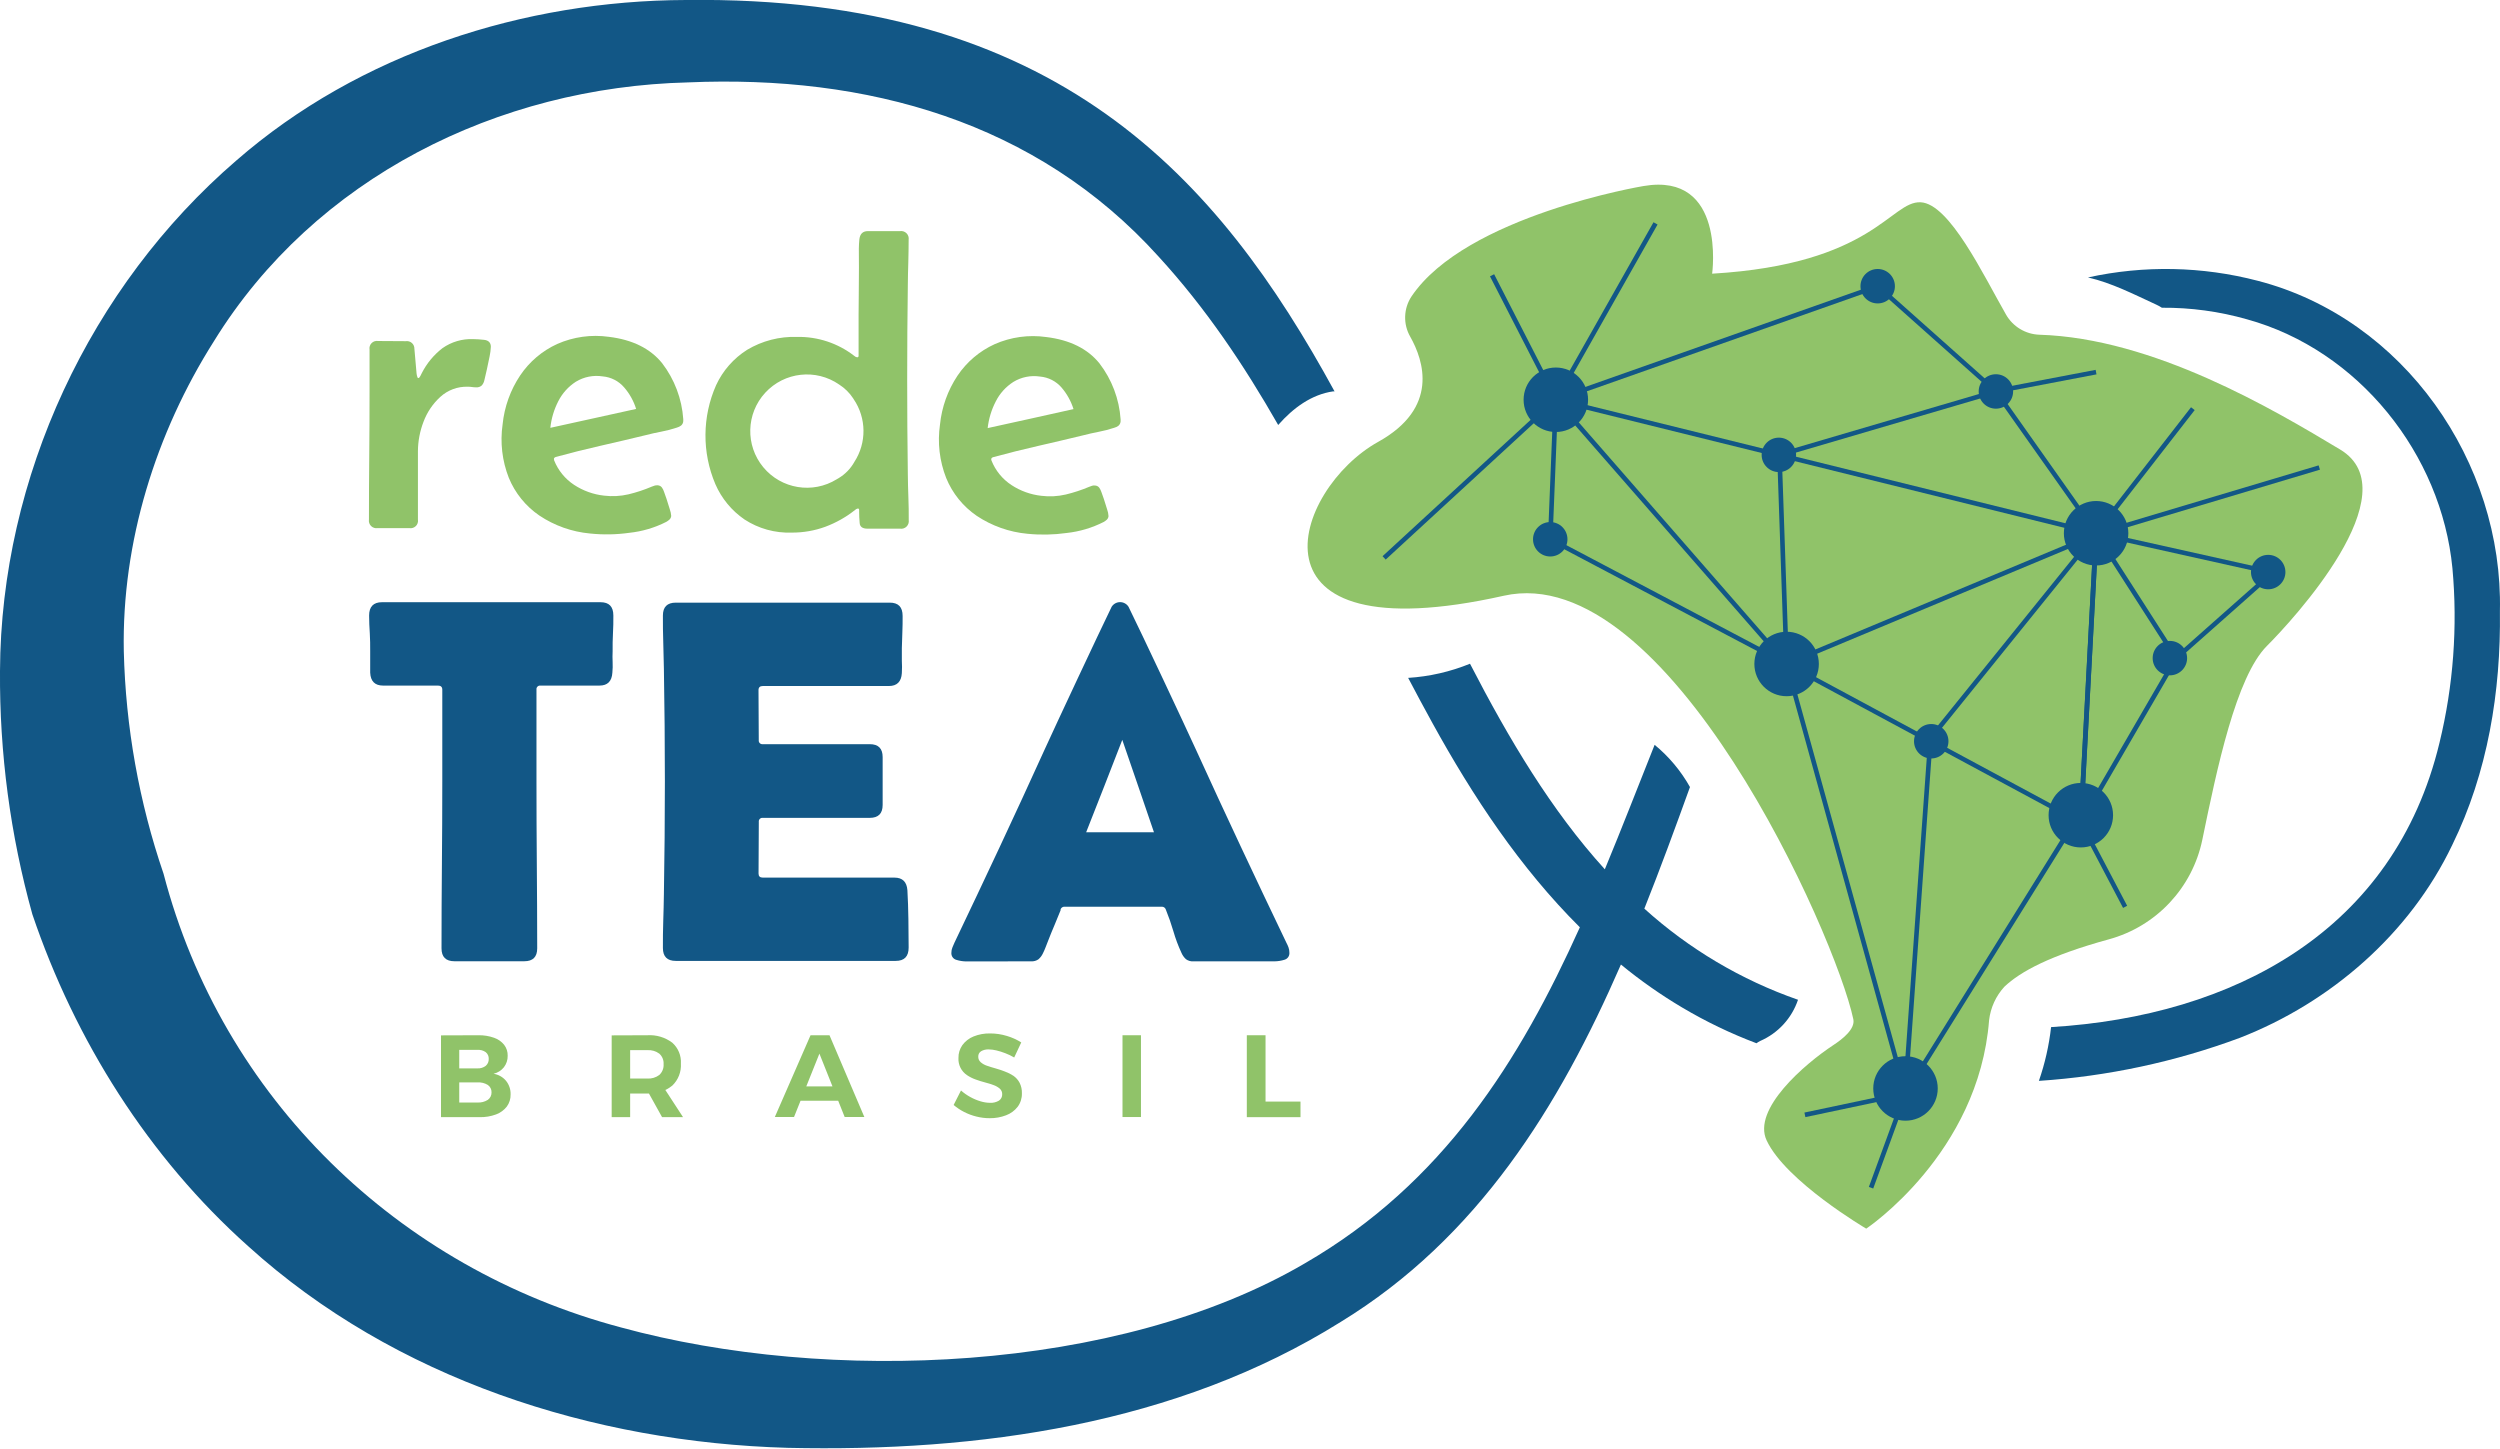
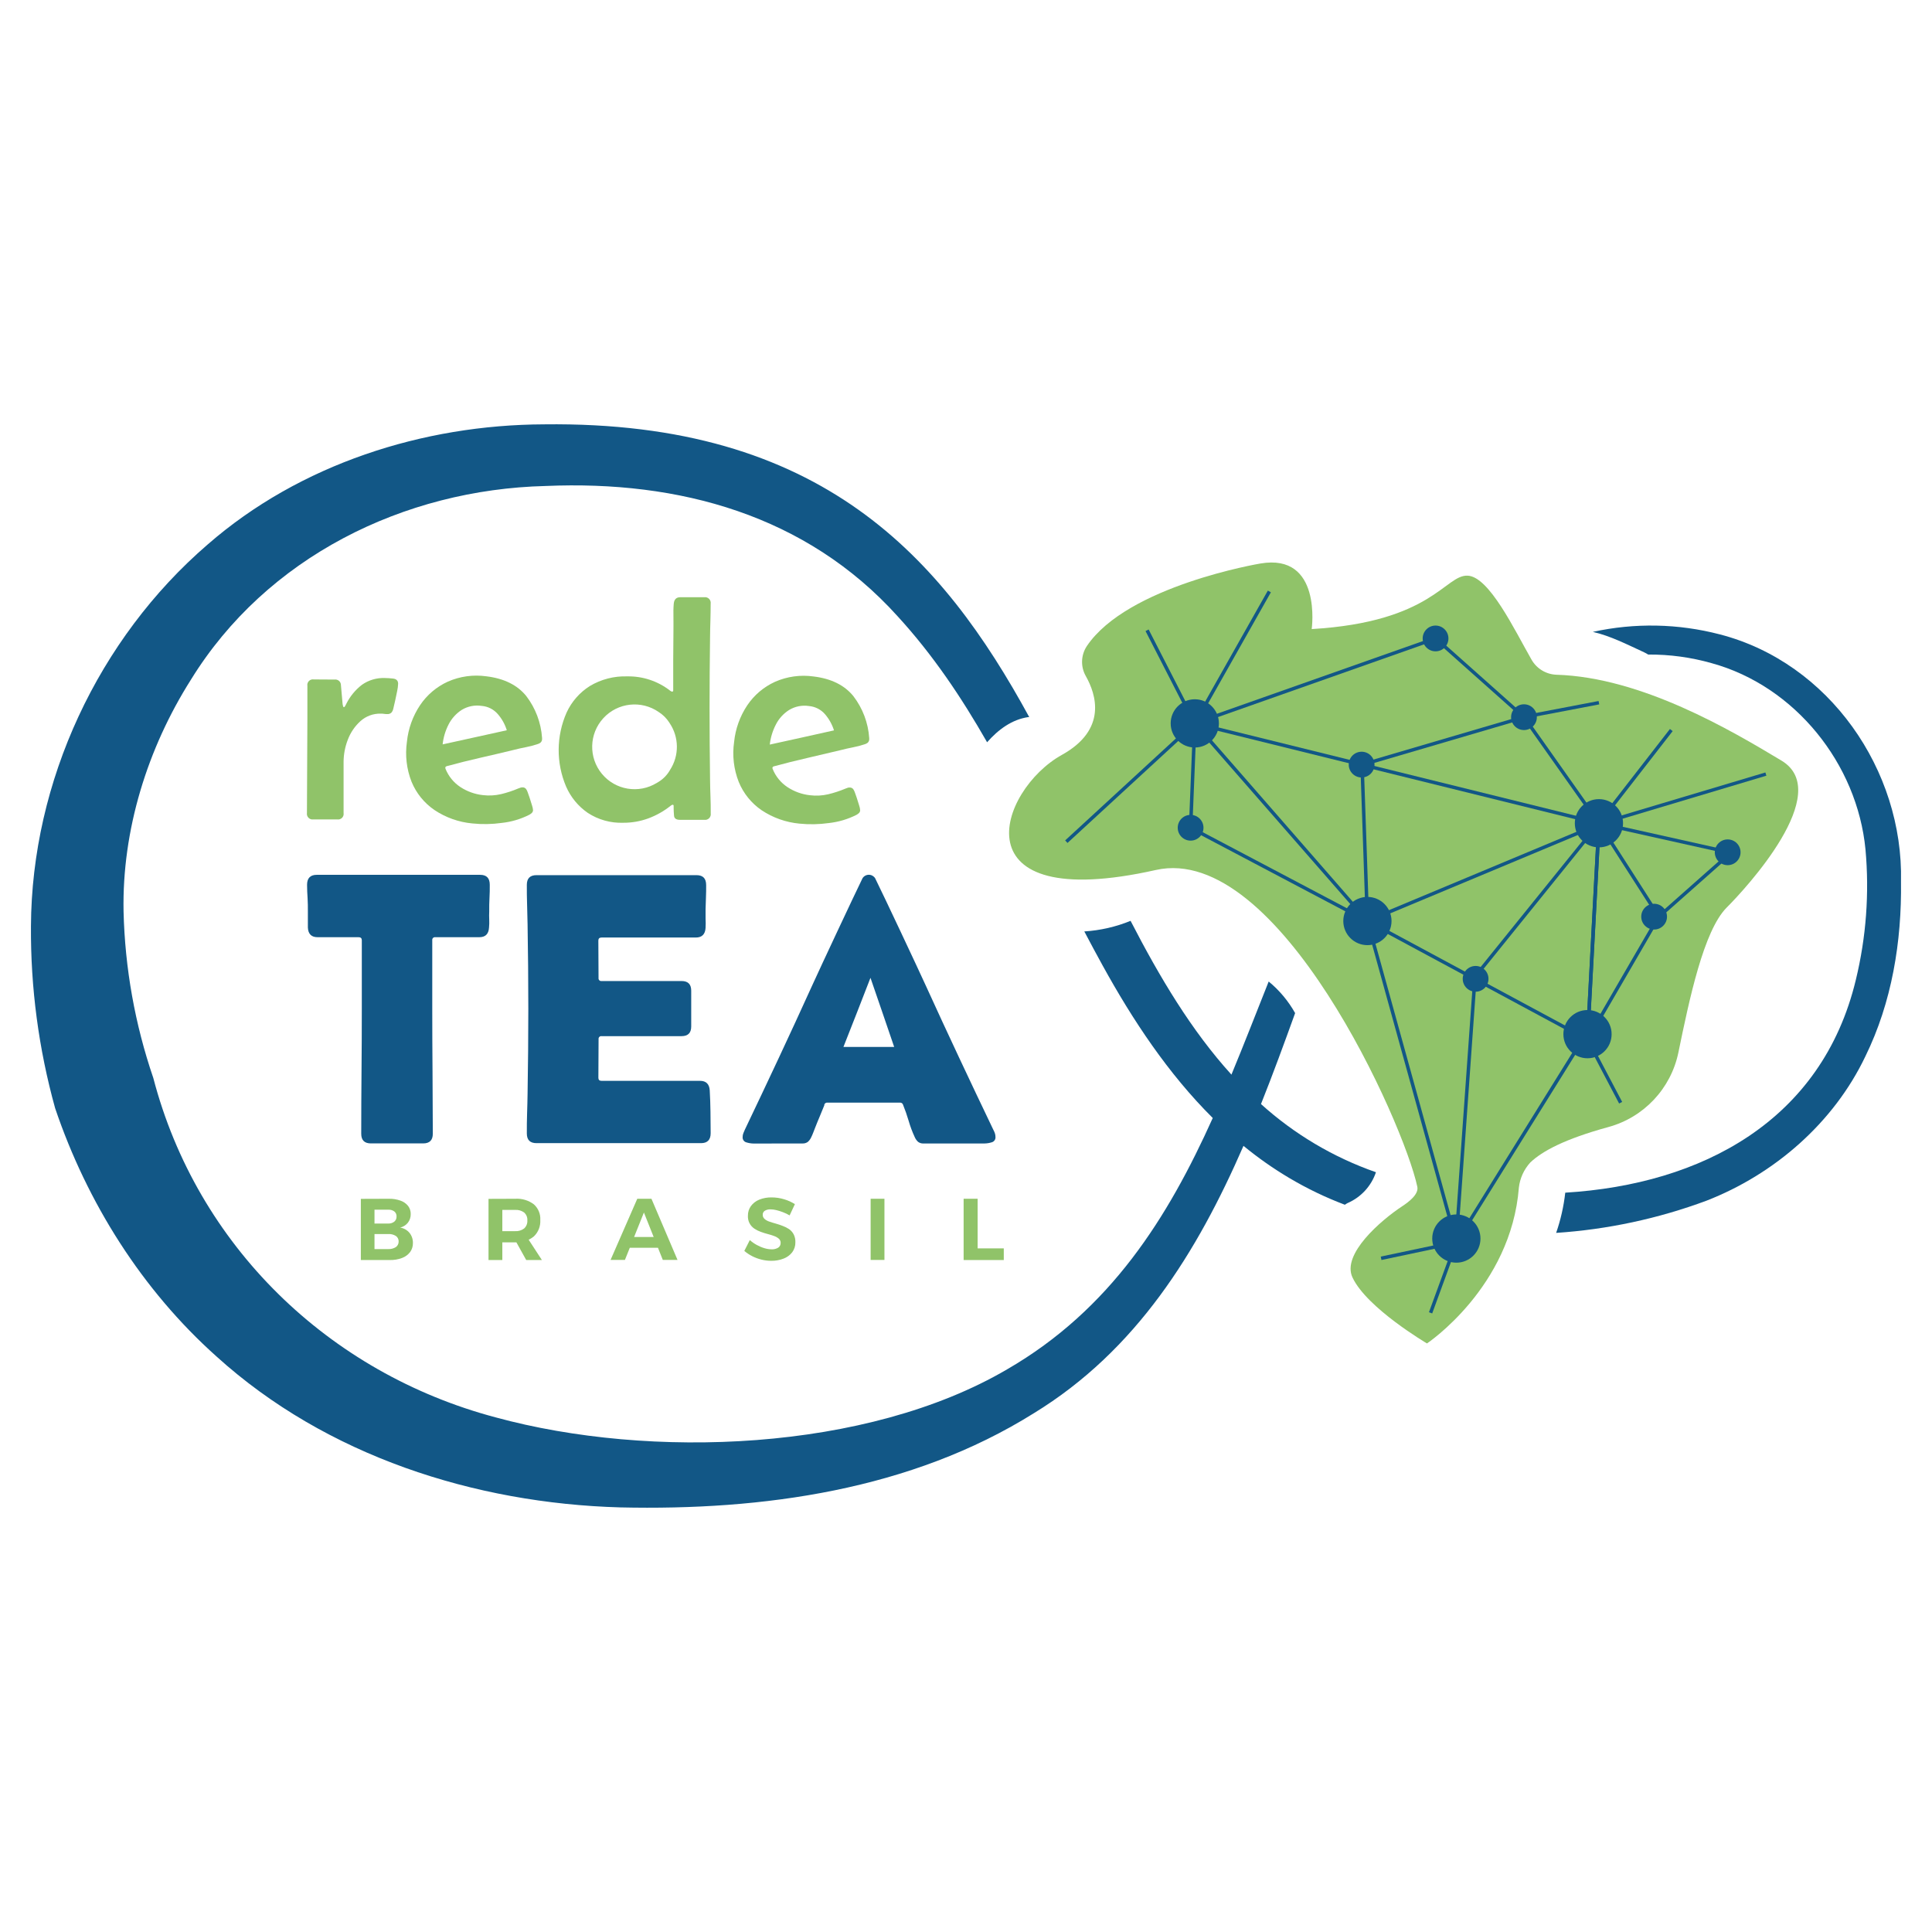
- <svg xmlns="http://www.w3.org/2000/svg" viewBox="0 0 580.78 336.45">
-   <defs>
-     <style>.cls-1{fill:#125786;}.cls-2{fill:#90c369;}</style>
+ <svg xmlns="http://www.w3.org/2000/svg" viewBox="0 0 600 600" version="1.1" id="svg30" width="600" height="600">
+   <defs id="defs1">
+     <style id="style1">.cls-1{fill:#125786;}.cls-2{fill:#90c369;}</style>
  </defs>
-   <g id="Camada_2" data-name="Camada 2">
+   <g id="Camada_2" data-name="Camada 2" transform="translate(9.612762,131.7856)">
    <g id="Camada_1-2" data-name="Camada 1">
-       <path class="cls-1" d="M224.41,223.35a8,8,0,0,1-2.19-.35,1.58,1.58,0,0,1-1.2-1.7,3,3,0,0,1,.24-1.2l.46-1.08q5.33-11.16,10.56-22.33T242.6,174.3c2.8-6.16,12.69-27.26,15.65-33.34a2.32,2.32,0,0,1,3.92,0c3,6.08,12.93,27.2,15.74,33.36q5.14,11.28,10.37,22.42T298.84,219a8,8,0,0,1,.49,1.08,3.4,3.4,0,0,1,.21,1.2,1.58,1.58,0,0,1-1.2,1.7,8,8,0,0,1-2.19.35H277.26a2.59,2.59,0,0,1-1.75-.5,4.25,4.25,0,0,1-1.05-1.49,34.74,34.74,0,0,1-1.87-5c-.51-1.73-1.1-3.42-1.76-5.05a.94.94,0,0,0-.87-.65H247.27a.93.93,0,0,0-.82.47.2.2,0,0,0-.06.15.58.58,0,0,1,0,.2q-.71,1.76-1.44,3.51c-.48,1.17-1,2.34-1.43,3.51-.19.47-.39,1-.58,1.49a15.56,15.56,0,0,1-.65,1.49,4.1,4.1,0,0,1-1.05,1.4,2.66,2.66,0,0,1-1.69.47Zm27.91-30h15.76q-1.81-5.38-3.68-10.77t-3.68-10.7l-4.16,10.7Q254.46,188,252.32,193.36Z" />
-       <path class="cls-1" d="M85.75,143c0-2.06,1-3.1,3-3.1h50.74c2,0,3,1,3,3.1,0,1.37,0,2.74-.09,4.12s-.08,2.78-.08,4.18q-.06,1.23,0,2.49a17.05,17.05,0,0,1-.06,2.48q-.18,3-3,3H125.56a.83.83,0,0,0-.93.94c0,3.55,0,7.09,0,10.64s0,7.09,0,10.64q0,9.7.08,19.41t.09,19.41q0,3-3,3H105.57q-3,0-3-3,0-9.7.09-19.41t.09-19.41c0-3.55,0-7.09,0-10.64s0-7.09,0-10.64c0-.62-.33-.94-1-.94H89q-2.86,0-3-3c0-.82,0-1.64,0-2.48s0-1.67,0-2.49c0-1.4,0-2.79-.09-4.18S85.75,144.39,85.75,143Z" />
-       <path class="cls-1" d="M154,143c0-2,1-3,3-3h49.69c2,0,3,1,3,3.1,0,1.25,0,2.5-.06,3.74l-.12,3.74c0,1,0,1.95,0,2.9a25.42,25.42,0,0,1,0,2.89c-.12,2-1.14,3-3,3H177.21c-.66,0-1,.32-1,.94l.06,11.63a.83.83,0,0,0,.93.94h24.85q3,0,3,3V187q0,3-3,3H177.21a.83.83,0,0,0-.93.94l-.06,12c0,.63.33.94,1,.94h30.58c1.87,0,2.86,1,3,2.92q.18,3.17.23,6.67t.06,6.66q0,3.1-3,3.1H157q-3,0-3-3c0-2.06,0-4.14.08-6.23s.11-4.16.15-6.22q.12-6.62.17-13.16t.06-13.09q0-6.56-.06-13.1t-.17-13.1q-.06-3.09-.15-6.22C154,147.1,154,145,154,143Z" />
-       <path class="cls-2" d="M94.27,79.26a1.74,1.74,0,0,1,2,1.77l.48,5.46s0,.26.09.69.18.65.34.65.33-.18.5-.53l.31-.62a17.06,17.06,0,0,1,4.79-5.79,11.56,11.56,0,0,1,7.13-2.11,25.45,25.45,0,0,1,2.56.17c1,.11,1.56.65,1.56,1.6a13.9,13.9,0,0,1-.29,2.25c-.19,1-.41,2-.65,3.09s-.42,1.83-.55,2.37a2.74,2.74,0,0,1-.6,1.27,1.75,1.75,0,0,1-1.36.45,5.65,5.65,0,0,1-.93-.07,6.11,6.11,0,0,0-1-.07,9.06,9.06,0,0,0-6.37,2.37A14.87,14.87,0,0,0,98.38,98a19.34,19.34,0,0,0-1.29,6.8v15.89a1.73,1.73,0,0,1-2,2H87.71a1.75,1.75,0,0,1-2-2q0-7.41.07-14.81t.07-14.77V81.22a1.73,1.73,0,0,1,2-2Z" />
-       <path class="cls-2" d="M137.07,123.94a25.34,25.34,0,0,1-11.78-4.18A19.66,19.66,0,0,1,118.2,111a24.47,24.47,0,0,1-1.44-12.41,25,25,0,0,1,4.08-11.37,20.74,20.74,0,0,1,8.61-7.31,22.05,22.05,0,0,1,12-1.66q8.22,1,12.37,6.12a24.09,24.09,0,0,1,4.91,13,2,2,0,0,1,0,.48,1.46,1.46,0,0,1-.49,1,2.87,2.87,0,0,1-1,.49,28,28,0,0,1-3.58.93c-1.25.24-2.47.51-3.66.82q-5.22,1.27-10.46,2.46t-10.43,2.61c-.26.1-.41.24-.43.43a1,1,0,0,0,.05.35,12.23,12.23,0,0,0,4.64,5.7,15.86,15.86,0,0,0,6.94,2.5,16.29,16.29,0,0,0,5.69-.3,34,34,0,0,0,5.39-1.78,7.4,7.4,0,0,1,.7-.25,1.85,1.85,0,0,1,.69-.07,1.28,1.28,0,0,1,1,.53,3.66,3.66,0,0,1,.49,1c.1.24.29.77.56,1.59s.53,1.63.77,2.45a5.83,5.83,0,0,1,.33,1.55,1.33,1.33,0,0,1-.39.83,4.14,4.14,0,0,1-.74.54,24.72,24.72,0,0,1-8.61,2.55A37.45,37.45,0,0,1,137.07,123.94Zm-9.22-24.55,10-2.2L147.78,95A13.91,13.91,0,0,0,145,90a7.39,7.39,0,0,0-5-2.56,9.22,9.22,0,0,0-6.22,1.24,11.68,11.68,0,0,0-4.1,4.56A17.61,17.61,0,0,0,127.85,99.39Z" />
-       <path class="cls-2" d="M238.67,124a25.45,25.45,0,0,1-11.77-4.17,19.65,19.65,0,0,1-7.09-8.78,24.37,24.37,0,0,1-1.44-12.41,25.06,25.06,0,0,1,4.08-11.38,20.72,20.72,0,0,1,8.61-7.3,22,22,0,0,1,12-1.66q8.22,1,12.36,6.12a24,24,0,0,1,4.91,13,1.86,1.86,0,0,1,0,.48,1.48,1.48,0,0,1-.49,1,2.77,2.77,0,0,1-1,.48,28,28,0,0,1-3.58.93c-1.25.24-2.47.52-3.67.83q-5.2,1.26-10.45,2.46t-10.43,2.61c-.27.09-.41.24-.43.43a.74.74,0,0,0,.05.34,12.17,12.17,0,0,0,4.64,5.7,15.82,15.82,0,0,0,6.93,2.5,16.1,16.1,0,0,0,5.7-.3,35,35,0,0,0,5.39-1.77,6.61,6.61,0,0,1,.7-.26,1.64,1.64,0,0,1,.69-.06,1.29,1.29,0,0,1,1,.52,4,4,0,0,1,.49,1c.1.23.28.76.56,1.58s.53,1.64.77,2.45a5.37,5.37,0,0,1,.32,1.56,1.29,1.29,0,0,1-.38.82,4.14,4.14,0,0,1-.74.54,24.94,24.94,0,0,1-8.61,2.56A38,38,0,0,1,238.67,124Zm-9.22-24.55,10-2.2q5-1.09,9.94-2.21a14.25,14.25,0,0,0-2.77-5,7.45,7.45,0,0,0-5-2.56,9.21,9.21,0,0,0-6.21,1.25,11.54,11.54,0,0,0-4.1,4.56A17.72,17.72,0,0,0,229.45,99.44Z" />
-       <path class="cls-2" d="M210.9,110.18q-.15-11-.15-22t.15-22c0-1.76.07-3.51.11-5.24s.08-3.49.08-5.25a1.76,1.76,0,0,0-2-2h-7.46c-1.21,0-1.87.66-2,2s-.13,2.78-.1,4.23,0,2.88,0,4.28c0,3-.06,6-.07,9s0,6,0,9a4,4,0,0,1,0,.48c0,.22-.15.33-.34.33a1.25,1.25,0,0,1-.67-.34,21,21,0,0,0-13.26-4.4,21.25,21.25,0,0,0-11.63,3,19.27,19.27,0,0,0-7.2,8.21,28.9,28.9,0,0,0-.17,23,19.25,19.25,0,0,0,6.75,8.19,18.89,18.89,0,0,0,11,3.06,22.3,22.3,0,0,0,7.8-1.36,25.19,25.19,0,0,0,6.9-3.9,1.19,1.19,0,0,1,.67-.34c.15,0,.25.11.28.31a3.85,3.85,0,0,1,0,.46q0,1.25.12,2.58c.05.9.66,1.34,1.84,1.34h7.56a1.76,1.76,0,0,0,2-2c0-1.75,0-3.5-.08-5.24S210.93,111.94,210.9,110.18Zm-12.44-2.83a10.24,10.24,0,0,1-3.65,3.74l-.43.25a13.16,13.16,0,1,1,.58-22,10.84,10.84,0,0,1,3.25,3.22l.09.15a13.17,13.17,0,0,1,.16,14.63Z" />
-       <path class="cls-2" d="M111.15,240.5a10.23,10.23,0,0,1,3.61.58,5.17,5.17,0,0,1,2.36,1.64,4,4,0,0,1,.82,2.54,4.21,4.21,0,0,1-.88,2.68,4.32,4.32,0,0,1-2.4,1.51,4.72,4.72,0,0,1,2.9,1.64,4.82,4.82,0,0,1,1.06,3.17,4.57,4.57,0,0,1-.88,2.81,5.62,5.62,0,0,1-2.49,1.82,10.31,10.31,0,0,1-3.8.64h-9v-19Zm-.22,7.7a2.93,2.93,0,0,0,1.91-.59,2,2,0,0,0,.7-1.61,1.89,1.89,0,0,0-.7-1.57,2.91,2.91,0,0,0-1.91-.53h-4.24v4.3Zm0,7.93a4.1,4.1,0,0,0,2.4-.62,2.08,2.08,0,0,0,.86-1.77,2,2,0,0,0-.86-1.69,4,4,0,0,0-2.4-.59h-4.24v4.67Z" />
-       <path class="cls-2" d="M150.39,240.5a8.72,8.72,0,0,1,5.79,1.73,6,6,0,0,1,2,4.85,6.53,6.53,0,0,1-2,5.12,8.33,8.33,0,0,1-5.79,1.84h-4v5.49h-4.29v-19Zm0,10.06a4.16,4.16,0,0,0,2.77-.83,3.11,3.11,0,0,0,1-2.51,3,3,0,0,0-1-2.45,4.22,4.22,0,0,0-2.77-.81h-4v6.6Zm-.52,1.88h4.19l4.62,7.09h-4.87Z" />
-       <path class="cls-2" d="M188.3,240.5h4.4l8.1,19h-4.57l-5.87-14.73-5.9,14.73H180Zm-3.67,11.88h11.22v3.34H184.63Z" />
-       <path class="cls-2" d="M235.61,245.67a12.68,12.68,0,0,0-2.08-1,16.26,16.26,0,0,0-2.07-.65,8.12,8.12,0,0,0-1.78-.23,3.24,3.24,0,0,0-1.75.42,1.4,1.4,0,0,0-.67,1.26,1.65,1.65,0,0,0,.56,1.29,4.2,4.2,0,0,0,1.45.82c.6.21,1.26.42,2,.62s1.44.45,2.16.72a9.59,9.59,0,0,1,2,1,4.61,4.61,0,0,1,1.44,1.63,5.09,5.09,0,0,1,.53,2.46,5,5,0,0,1-1,3.13,6.12,6.12,0,0,1-2.67,1.95,10.19,10.19,0,0,1-3.79.68,12.42,12.42,0,0,1-3.1-.38,13.15,13.15,0,0,1-2.87-1.07,12.54,12.54,0,0,1-2.43-1.62l1.71-3.37a11.48,11.48,0,0,0,2.16,1.52,11.88,11.88,0,0,0,2.38,1,8,8,0,0,0,2.2.35,3.66,3.66,0,0,0,2.08-.51,1.69,1.69,0,0,0,.75-1.47,1.66,1.66,0,0,0-.55-1.31,4.67,4.67,0,0,0-1.44-.83c-.59-.22-1.26-.43-2-.62s-1.45-.42-2.17-.68a9,9,0,0,1-2-1,4.51,4.51,0,0,1-2-4,5,5,0,0,1,.92-3,6,6,0,0,1,2.59-2,9.76,9.76,0,0,1,3.85-.7,13.25,13.25,0,0,1,3.92.59,13.12,13.12,0,0,1,3.31,1.5Z" />
-       <path class="cls-2" d="M260.77,240.5h4.29v19h-4.29Z" />
-       <path class="cls-2" d="M289.65,240.5H294v15.41h8.12v3.62H289.65Z" />
-       <path class="cls-2" d="M433.55,285.43S459.68,268,462.09,237a13.9,13.9,0,0,1,3.55-7.77c3.72-3.53,10.64-7.27,24.23-11a30.36,30.36,0,0,0,21.76-23.17c3.39-16.46,7.83-37.81,15-45,5.89-5.88,33.54-35.74,17-45.64-15.51-9.31-43.33-25.85-69.86-26.66a9.3,9.3,0,0,1-7.76-4.7c-5.24-9.14-13.12-25.78-19.84-26.07-7-.3-11,14.39-48.42,16.59,0,0,3.31-23.66-15.95-20.36,0,0-41.28,6.88-53.9,25.66a8.91,8.91,0,0,0-.29,9.33c3.17,5.61,6.73,16.56-7.43,24.43-19.81,11-32.86,49.66,29.16,35.76,38.2-8.56,77.1,78.93,81.21,98.38.49,2.32-2.65,4.7-4.63,6-6.69,4.4-18.91,14.92-15.51,22.15C414.84,274.43,433.55,285.43,433.55,285.43Z" />
-       <circle class="cls-1" cx="361.44" cy="92.87" r="7.49" />
-       <circle class="cls-1" cx="415.05" cy="154.25" r="7.49" />
-       <circle class="cls-1" cx="486.95" cy="123.88" r="7.49" />
-       <circle class="cls-1" cx="483.4" cy="189.38" r="7.49" />
-       <circle class="cls-1" cx="442.67" cy="252.86" r="7.49" />
-       <path class="cls-1" d="M442.47,255.38,414.56,154.51,359.92,91.94l127.59,31.52,0,.45-3.41,64.63-.07.11ZM363,93.8,415.53,154l27.33,98.74L483,188.2l3.38-63.9Z" />
-       <polygon class="cls-1" points="435.17 276.11 434.16 275.74 441.83 254.78 419.41 259.52 419.19 258.46 443.5 253.32 435.17 276.11" />
-       <rect class="cls-1" x="488.01" y="189.78" width="1.07" height="22.14" transform="translate(-37.36 250.32) rotate(-27.72)" />
-       <polygon class="cls-1" points="360.27 93.86 384.13 51.63 385.07 52.16 362.62 91.89 436.04 65.98 436.39 67 360.27 93.86" />
-       <polygon class="cls-1" points="443.2 252.9 442.13 252.82 447.95 171.33 487 122.96 506.01 152.6 505.1 153.18 486.89 124.8 449 171.74 443.2 252.9" />
-       <polygon class="cls-1" points="415.62 155.16 359.59 125.59 360.85 94.15 321.91 130 321.18 129.21 362.03 91.6 360.69 124.96 414.48 153.34 412.84 105.31 463.89 90.31 487.38 123.57 486.51 124.19 463.46 91.56 413.94 106.1 415.62 155.16" />
-       <path class="cls-1" d="M483.89,191.93,413.8,154.19l72.61-30.34v-.17l.1-.13L509,94.61l.85.66L488.15,123.2l50.49-15.09.31,1-51,15.26-.46.19Zm-67.6-37.62,66.62,35.87,3.44-65.13Z" />
-       <rect class="cls-1" x="463.46" y="88.17" width="23.69" height="1.07" transform="translate(-8.2 90.68) rotate(-10.81)" />
-       <rect class="cls-1" x="353.49" y="62.14" width="1.08" height="32.52" transform="translate(3.21 170.09) rotate(-27.13)" />
-       <polygon class="cls-1" points="483.87 191.32 482.94 190.78 505.13 152.54 505.2 152.48 526.83 133.32 486.83 124.41 487.06 123.36 529.11 132.74 505.98 153.23 483.87 191.32" />
-       <rect class="cls-1" x="449.41" y="60.33" width="1.07" height="36.77" transform="translate(91.98 362.44) rotate(-48.32)" />
-       <circle class="cls-1" cx="413.25" cy="105.67" r="4" />
-       <circle class="cls-1" cx="448.65" cy="172.2" r="4" />
-       <circle class="cls-1" cx="463.67" cy="90.94" r="4" />
-       <circle class="cls-1" cx="360.14" cy="125.28" r="4" />
-       <circle class="cls-1" cx="526.93" cy="132.9" r="4" />
-       <circle class="cls-1" cx="504.09" cy="152.89" r="4" />
-       <circle class="cls-1" cx="436.21" cy="66.49" r="4" />
-       <path class="cls-1" d="M408.89,241.84a16,16,0,0,0,8.81-9.58A104.68,104.68,0,0,1,382,211.09c3.74-9.38,7.21-18.86,10.6-28.25a34.73,34.73,0,0,0-8.21-9.81c-3.84,9.62-7.59,19.33-11.57,28.92-12.42-13.68-22.25-30.18-31.32-47.76a45.64,45.64,0,0,1-14.37,3.29c1.85,3.53,3.72,7,5.66,10.53,9.31,16.91,20.35,33.62,34.23,47.41-13.92,30.91-31.71,59.46-63.89,78.07-43.61,25.54-110.81,28-158.83,14.9C92.37,294.6,51.59,255,38,203a172.75,172.75,0,0,1-9.24-51.72c-.49-25.27,7.4-50.64,20.93-72,23.43-38,66-59.06,110.17-60.14,41.41-1.78,80.89,9,109.27,40.44,11,12,19.87,25.25,27.81,39.15,3.51-4,7.78-7.09,12.76-7.81l.33,0C283,41.4,245.68-1.08,159.35,0,121.78.13,83.51,12.35,54.89,37.3,20.91,66.57.21,110.89,0,155.86a206,206,0,0,0,7.51,56.52c9.92,29.32,27,56.47,50.15,77.13,34.06,30.84,80.12,45.57,125.35,46.84,44.25,1,90.25-5.35,128.42-29.23,31.91-19.51,50.76-50.06,65.13-83.05a113.77,113.77,0,0,0,14.25,10,109.52,109.52,0,0,0,17.24,8.29A5.68,5.68,0,0,1,408.89,241.84Z" />
-       <path class="cls-1" d="M580.76,142c.78-34.64-22.34-68-56.26-76.77a84.45,84.45,0,0,0-39.44-.78c5.54,1.28,10.59,3.89,15.91,6.34a9,9,0,0,1,1.26.7A70.18,70.18,0,0,1,522,74.18c25.91,7.14,45.18,31.31,47.73,57.84a124,124,0,0,1-3,40.51c-10.52,43.75-47.82,63.5-90.24,66.08a57.47,57.47,0,0,1-2.83,12.49,165.34,165.34,0,0,0,46.69-10c21.13-8.23,39.5-24.19,49.33-44.79C577.94,179.48,581,160.62,580.76,142Z" />
+       <path class="cls-1" d="m 224.41,223.35 a 8,8 0 0 1 -2.19,-0.35 1.58,1.58 0 0 1 -1.2,-1.7 3,3 0 0 1 0.24,-1.2 l 0.46,-1.08 q 5.33,-11.16 10.56,-22.33 5.23,-11.17 10.32,-22.39 c 2.8,-6.16 12.69,-27.26 15.65,-33.34 a 2.32,2.32 0 0 1 3.92,0 c 3,6.08 12.93,27.2 15.74,33.36 q 5.14,11.28 10.37,22.42 5.23,11.14 10.56,22.26 a 8,8 0 0 1 0.49,1.08 3.4,3.4 0 0 1 0.21,1.2 1.58,1.58 0 0 1 -1.2,1.7 8,8 0 0 1 -2.19,0.35 h -18.89 a 2.59,2.59 0 0 1 -1.75,-0.5 4.25,4.25 0 0 1 -1.05,-1.49 34.74,34.74 0 0 1 -1.87,-5 c -0.51,-1.73 -1.1,-3.42 -1.76,-5.05 a 0.94,0.94 0 0 0 -0.87,-0.65 h -22.69 a 0.93,0.93 0 0 0 -0.82,0.47 0.2,0.2 0 0 0 -0.06,0.15 0.58,0.58 0 0 1 0,0.2 q -0.71,1.76 -1.44,3.51 c -0.48,1.17 -1,2.34 -1.43,3.51 -0.19,0.47 -0.39,1 -0.58,1.49 a 15.56,15.56 0 0 1 -0.65,1.49 4.1,4.1 0 0 1 -1.05,1.4 2.66,2.66 0 0 1 -1.69,0.47 z m 27.91,-30 h 15.76 q -1.81,-5.38 -3.68,-10.77 -1.87,-5.39 -3.68,-10.7 l -4.16,10.7 q -2.1,5.42 -4.24,10.78 z" id="path1" />
+       <path class="cls-1" d="m 85.75,143 c 0,-2.06 1,-3.1 3,-3.1 h 50.74 c 2,0 3,1 3,3.1 0,1.37 0,2.74 -0.09,4.12 -0.09,1.38 -0.08,2.78 -0.08,4.18 q -0.06,1.23 0,2.49 a 17.05,17.05 0 0 1 -0.06,2.48 q -0.18,3 -3,3 h -13.7 a 0.83,0.83 0 0 0 -0.93,0.94 c 0,3.55 0,7.09 0,10.64 0,3.55 0,7.09 0,10.64 q 0,9.7 0.08,19.41 0.08,9.71 0.09,19.41 0,3 -3,3 h -16.23 q -3,0 -3,-3 0,-9.7 0.09,-19.41 0.09,-9.71 0.09,-19.41 c 0,-3.55 0,-7.09 0,-10.64 0,-3.55 0,-7.09 0,-10.64 0,-0.62 -0.33,-0.94 -1,-0.94 H 89 q -2.86,0 -3,-3 c 0,-0.82 0,-1.64 0,-2.48 0,-0.84 0,-1.67 0,-2.49 0,-1.4 0,-2.79 -0.09,-4.18 -0.09,-1.39 -0.16,-2.73 -0.16,-4.12 z" id="path2" />
+       <path class="cls-1" d="m 154,143 c 0,-2 1,-3 3,-3 h 49.69 c 2,0 3,1 3,3.1 0,1.25 0,2.5 -0.06,3.74 l -0.12,3.74 c 0,1 0,1.95 0,2.9 a 25.42,25.42 0 0 1 0,2.89 c -0.12,2 -1.14,3 -3,3 h -29.3 c -0.66,0 -1,0.32 -1,0.94 l 0.06,11.63 a 0.83,0.83 0 0 0 0.93,0.94 h 24.85 q 3,0 3,3 V 187 q 0,3 -3,3 h -24.84 a 0.83,0.83 0 0 0 -0.93,0.94 l -0.06,12 c 0,0.63 0.33,0.94 1,0.94 h 30.58 c 1.87,0 2.86,1 3,2.92 q 0.18,3.17 0.23,6.67 0.05,3.5 0.06,6.66 0,3.1 -3,3.1 H 157 q -3,0 -3,-3 c 0,-2.06 0,-4.14 0.08,-6.23 0.08,-2.09 0.11,-4.16 0.15,-6.22 q 0.12,-6.62 0.17,-13.16 0.05,-6.54 0.06,-13.09 0,-6.56 -0.06,-13.1 -0.06,-6.54 -0.17,-13.1 -0.06,-3.09 -0.15,-6.22 C 154,147.1 154,145 154,143 Z" id="path3" />
+       <path class="cls-2" d="m 94.27,79.26 a 1.74,1.74 0 0 1 2,1.77 l 0.48,5.46 c 0,0 0,0.26 0.09,0.69 0.09,0.43 0.18,0.65 0.34,0.65 0.16,0 0.33,-0.18 0.5,-0.53 l 0.31,-0.62 a 17.06,17.06 0 0 1 4.79,-5.79 11.56,11.56 0 0 1 7.13,-2.11 25.45,25.45 0 0 1 2.56,0.17 c 1,0.11 1.56,0.65 1.56,1.6 a 13.9,13.9 0 0 1 -0.29,2.25 c -0.19,1 -0.41,2 -0.65,3.09 -0.24,1.09 -0.42,1.83 -0.55,2.37 a 2.74,2.74 0 0 1 -0.6,1.27 1.75,1.75 0 0 1 -1.36,0.45 5.65,5.65 0 0 1 -0.93,-0.07 6.11,6.11 0 0 0 -1,-0.07 9.06,9.06 0 0 0 -6.37,2.37 14.87,14.87 0 0 0 -3.9,5.79 19.34,19.34 0 0 0 -1.29,6.8 v 15.89 a 1.73,1.73 0 0 1 -2,2 h -7.38 a 1.75,1.75 0 0 1 -2,-2 q 0,-7.41 0.07,-14.81 0.07,-7.4 0.07,-14.77 v -9.89 a 1.73,1.73 0 0 1 2,-2 z" id="path4" />
+       <path class="cls-2" d="m 137.07,123.94 a 25.34,25.34 0 0 1 -11.78,-4.18 19.66,19.66 0 0 1 -7.09,-8.76 24.47,24.47 0 0 1 -1.44,-12.41 25,25 0 0 1 4.08,-11.37 20.74,20.74 0 0 1 8.61,-7.31 22.05,22.05 0 0 1 12,-1.66 q 8.22,1 12.37,6.12 a 24.09,24.09 0 0 1 4.91,13 2,2 0 0 1 0,0.48 1.46,1.46 0 0 1 -0.49,1 2.87,2.87 0 0 1 -1,0.49 28,28 0 0 1 -3.58,0.93 c -1.25,0.24 -2.47,0.51 -3.66,0.82 q -5.22,1.27 -10.46,2.46 -5.24,1.19 -10.43,2.61 c -0.26,0.1 -0.41,0.24 -0.43,0.43 a 1,1 0 0 0 0.05,0.35 12.23,12.23 0 0 0 4.64,5.7 15.86,15.86 0 0 0 6.94,2.5 16.29,16.29 0 0 0 5.69,-0.3 34,34 0 0 0 5.39,-1.78 7.4,7.4 0 0 1 0.7,-0.25 1.85,1.85 0 0 1 0.69,-0.07 1.28,1.28 0 0 1 1,0.53 3.66,3.66 0 0 1 0.49,1 c 0.1,0.24 0.29,0.77 0.56,1.59 0.27,0.82 0.53,1.63 0.77,2.45 a 5.83,5.83 0 0 1 0.33,1.55 1.33,1.33 0 0 1 -0.39,0.83 4.14,4.14 0 0 1 -0.74,0.54 24.72,24.72 0 0 1 -8.61,2.55 37.45,37.45 0 0 1 -9.12,0.16 z m -9.22,-24.55 10,-2.2 9.93,-2.19 a 13.91,13.91 0 0 0 -2.78,-5 7.39,7.39 0 0 0 -5,-2.56 9.22,9.22 0 0 0 -6.22,1.24 11.68,11.68 0 0 0 -4.1,4.56 17.61,17.61 0 0 0 -1.83,6.15 z" id="path5" />
+       <path class="cls-2" d="m 238.67,124 a 25.45,25.45 0 0 1 -11.77,-4.17 19.65,19.65 0 0 1 -7.09,-8.78 24.37,24.37 0 0 1 -1.44,-12.41 25.06,25.06 0 0 1 4.08,-11.38 20.72,20.72 0 0 1 8.61,-7.3 22,22 0 0 1 12,-1.66 q 8.22,1 12.36,6.12 a 24,24 0 0 1 4.91,13 1.86,1.86 0 0 1 0,0.48 1.48,1.48 0 0 1 -0.49,1 2.77,2.77 0 0 1 -1,0.48 28,28 0 0 1 -3.58,0.93 c -1.25,0.24 -2.47,0.52 -3.67,0.83 q -5.2,1.26 -10.45,2.46 -5.25,1.2 -10.43,2.61 c -0.27,0.09 -0.41,0.24 -0.43,0.43 a 0.74,0.74 0 0 0 0.05,0.34 12.17,12.17 0 0 0 4.64,5.7 15.82,15.82 0 0 0 6.93,2.5 16.1,16.1 0 0 0 5.7,-0.3 35,35 0 0 0 5.39,-1.77 6.61,6.61 0 0 1 0.7,-0.26 1.64,1.64 0 0 1 0.69,-0.06 1.29,1.29 0 0 1 1,0.52 4,4 0 0 1 0.49,1 c 0.1,0.23 0.28,0.76 0.56,1.58 0.28,0.82 0.53,1.64 0.77,2.45 a 5.37,5.37 0 0 1 0.32,1.56 1.29,1.29 0 0 1 -0.38,0.82 4.14,4.14 0 0 1 -0.74,0.54 24.94,24.94 0 0 1 -8.61,2.56 38,38 0 0 1 -9.12,0.18 z m -9.22,-24.55 10,-2.2 q 5,-1.09 9.94,-2.21 a 14.25,14.25 0 0 0 -2.77,-5 7.45,7.45 0 0 0 -5,-2.56 9.21,9.21 0 0 0 -6.21,1.25 11.54,11.54 0 0 0 -4.1,4.56 17.72,17.72 0 0 0 -1.86,6.15 z" id="path6" />
+       <path class="cls-2" d="m 210.9,110.18 q -0.15,-11 -0.15,-22 0,-11 0.15,-22 c 0,-1.76 0.07,-3.51 0.11,-5.24 0.04,-1.73 0.08,-3.49 0.08,-5.25 a 1.76,1.76 0 0 0 -2,-2 h -7.46 c -1.21,0 -1.87,0.66 -2,2 -0.13,1.34 -0.13,2.78 -0.1,4.23 0.03,1.45 0,2.88 0,4.28 0,3 -0.06,6 -0.07,9 -0.01,3 0,6 0,9 a 4,4 0 0 1 0,0.48 c 0,0.22 -0.15,0.33 -0.34,0.33 a 1.25,1.25 0 0 1 -0.67,-0.34 21,21 0 0 0 -13.26,-4.4 21.25,21.25 0 0 0 -11.63,3 19.27,19.27 0 0 0 -7.2,8.21 28.9,28.9 0 0 0 -0.17,23 19.25,19.25 0 0 0 6.75,8.19 18.89,18.89 0 0 0 11,3.06 22.3,22.3 0 0 0 7.8,-1.36 25.19,25.19 0 0 0 6.9,-3.9 1.19,1.19 0 0 1 0.67,-0.34 c 0.15,0 0.25,0.11 0.28,0.31 a 3.85,3.85 0 0 1 0,0.46 q 0,1.25 0.12,2.58 c 0.05,0.9 0.66,1.34 1.84,1.34 h 7.56 a 1.76,1.76 0 0 0 2,-2 c 0,-1.75 0,-3.5 -0.08,-5.24 -0.08,-1.74 -0.1,-3.64 -0.13,-5.4 z m -12.44,-2.83 a 10.24,10.24 0 0 1 -3.65,3.74 l -0.43,0.25 a 13.16,13.16 0 1 1 0.58,-22 10.84,10.84 0 0 1 3.25,3.22 l 0.09,0.15 a 13.17,13.17 0 0 1 0.16,14.63 z" id="path7" />
+       <path class="cls-2" d="m 111.15,240.5 a 10.23,10.23 0 0 1 3.61,0.58 5.17,5.17 0 0 1 2.36,1.64 4,4 0 0 1 0.82,2.54 4.21,4.21 0 0 1 -0.88,2.68 4.32,4.32 0 0 1 -2.4,1.51 4.72,4.72 0 0 1 2.9,1.64 4.82,4.82 0 0 1 1.06,3.17 4.57,4.57 0 0 1 -0.88,2.81 5.62,5.62 0 0 1 -2.49,1.82 10.31,10.31 0 0 1 -3.8,0.64 h -9 v -19 z m -0.22,7.7 a 2.93,2.93 0 0 0 1.91,-0.59 2,2 0 0 0 0.7,-1.61 1.89,1.89 0 0 0 -0.7,-1.57 2.91,2.91 0 0 0 -1.91,-0.53 h -4.24 v 4.3 z m 0,7.93 a 4.1,4.1 0 0 0 2.4,-0.62 2.08,2.08 0 0 0 0.86,-1.77 2,2 0 0 0 -0.86,-1.69 4,4 0 0 0 -2.4,-0.59 h -4.24 v 4.67 z" id="path8" />
+       <path class="cls-2" d="m 150.39,240.5 a 8.72,8.72 0 0 1 5.79,1.73 6,6 0 0 1 2,4.85 6.53,6.53 0 0 1 -2,5.12 8.33,8.33 0 0 1 -5.79,1.84 h -4 v 5.49 h -4.29 v -19 z m 0,10.06 a 4.16,4.16 0 0 0 2.77,-0.83 3.11,3.11 0 0 0 1,-2.51 3,3 0 0 0 -1,-2.45 4.22,4.22 0 0 0 -2.77,-0.81 h -4 v 6.6 z m -0.52,1.88 h 4.19 l 4.62,7.09 h -4.87 z" id="path9" />
+       <path class="cls-2" d="m 188.3,240.5 h 4.4 l 8.1,19 h -4.57 l -5.87,-14.73 -5.9,14.73 H 180 Z m -3.67,11.88 h 11.22 v 3.34 h -11.22 z" id="path10" />
+       <path class="cls-2" d="m 235.61,245.67 a 12.68,12.68 0 0 0 -2.08,-1 16.26,16.26 0 0 0 -2.07,-0.65 8.12,8.12 0 0 0 -1.78,-0.23 3.24,3.24 0 0 0 -1.75,0.42 1.4,1.4 0 0 0 -0.67,1.26 1.65,1.65 0 0 0 0.56,1.29 4.2,4.2 0 0 0 1.45,0.82 c 0.6,0.21 1.26,0.42 2,0.62 0.74,0.2 1.44,0.45 2.16,0.72 a 9.59,9.59 0 0 1 2,1 4.61,4.61 0 0 1 1.44,1.63 5.09,5.09 0 0 1 0.53,2.46 5,5 0 0 1 -1,3.13 6.12,6.12 0 0 1 -2.67,1.95 10.19,10.19 0 0 1 -3.79,0.68 12.42,12.42 0 0 1 -3.1,-0.38 13.15,13.15 0 0 1 -2.87,-1.07 12.54,12.54 0 0 1 -2.43,-1.62 l 1.71,-3.37 a 11.48,11.48 0 0 0 2.16,1.52 11.88,11.88 0 0 0 2.38,1 8,8 0 0 0 2.2,0.35 3.66,3.66 0 0 0 2.08,-0.51 1.69,1.69 0 0 0 0.75,-1.47 1.66,1.66 0 0 0 -0.55,-1.31 4.67,4.67 0 0 0 -1.44,-0.83 c -0.59,-0.22 -1.26,-0.43 -2,-0.62 -0.74,-0.19 -1.45,-0.42 -2.17,-0.68 a 9,9 0 0 1 -2,-1 4.51,4.51 0 0 1 -2,-4 5,5 0 0 1 0.92,-3 6,6 0 0 1 2.59,-2 9.76,9.76 0 0 1 3.85,-0.7 13.25,13.25 0 0 1 3.92,0.59 13.12,13.12 0 0 1 3.31,1.5 z" id="path11" />
+       <path class="cls-2" d="m 260.77,240.5 h 4.29 v 19 h -4.29 z" id="path12" />
+       <path class="cls-2" d="M 289.65,240.5 H 294 v 15.41 h 8.12 v 3.62 h -12.47 z" id="path13" />
+       <path class="cls-2" d="m 433.55,285.43 c 0,0 26.13,-17.43 28.54,-48.43 a 13.9,13.9 0 0 1 3.55,-7.77 c 3.72,-3.53 10.64,-7.27 24.23,-11 a 30.36,30.36 0 0 0 21.76,-23.17 c 3.39,-16.46 7.83,-37.81 15,-45 5.89,-5.88 33.54,-35.74 17,-45.64 C 528.12,95.11 500.3,78.57 473.77,77.76 a 9.3,9.3 0 0 1 -7.76,-4.7 c -5.24,-9.14 -13.12,-25.78 -19.84,-26.07 -7,-0.3 -11,14.39 -48.42,16.59 0,0 3.31,-23.66 -15.95,-20.36 0,0 -41.28,6.88 -53.9,25.66 a 8.91,8.91 0 0 0 -0.29,9.33 c 3.17,5.61 6.73,16.56 -7.43,24.43 -19.81,11 -32.86,49.66 29.16,35.76 38.2,-8.56 77.1,78.93 81.21,98.38 0.49,2.32 -2.65,4.7 -4.63,6 -6.69,4.4 -18.91,14.92 -15.51,22.15 4.43,9.5 23.14,20.5 23.14,20.5 z" id="path14" />
+       <circle class="cls-1" cx="361.44" cy="92.87" r="7.49" id="circle14" />
+       <circle class="cls-1" cx="415.05" cy="154.25" r="7.49" id="circle15" />
+       <circle class="cls-1" cx="486.95" cy="123.88" r="7.49" id="circle16" />
+       <circle class="cls-1" cx="483.4" cy="189.38" r="7.49" id="circle17" />
+       <circle class="cls-1" cx="442.67" cy="252.86" r="7.49" id="circle18" />
+       <path class="cls-1" d="M 442.47,255.38 414.56,154.51 359.92,91.94 487.51,123.46 v 0.45 l -3.41,64.63 -0.07,0.11 z M 363,93.8 415.53,154 442.86,252.74 483,188.2 l 3.38,-63.9 z" id="path18" />
+       <polygon class="cls-1" points="441.83,254.78 419.41,259.52 419.19,258.46 443.5,253.32 435.17,276.11 434.16,275.74 " id="polygon18" />
+       <rect class="cls-1" x="488.01" y="189.78" width="1.07" height="22.14" transform="rotate(-27.72,488.5865,200.869)" id="rect18" />
+       <polygon class="cls-1" points="385.07,52.16 362.62,91.89 436.04,65.98 436.39,67 360.27,93.86 384.13,51.63 " id="polygon19" />
+       <polygon class="cls-1" points="443.2,252.9 442.13,252.82 447.95,171.33 487,122.96 506.01,152.6 505.1,153.18 486.89,124.8 449,171.74 " id="polygon20" />
+       <polygon class="cls-1" points="412.84,105.31 463.89,90.31 487.38,123.57 486.51,124.19 463.46,91.56 413.94,106.1 415.62,155.16 359.59,125.59 360.85,94.15 321.91,130 321.18,129.21 362.03,91.6 360.69,124.96 414.48,153.34 " id="polygon21" />
+       <path class="cls-1" d="m 483.89,191.93 -70.09,-37.74 72.61,-30.34 v -0.17 l 0.1,-0.13 22.49,-28.94 0.85,0.66 -21.7,27.93 50.49,-15.09 0.31,1 -51,15.26 -0.46,0.19 z m -67.6,-37.62 66.62,35.87 3.44,-65.13 z" id="path21" />
+       <rect class="cls-1" x="463.46" y="88.17" width="23.69" height="1.07" transform="rotate(-10.81,475.1008,88.67311)" id="rect21" />
+       <rect class="cls-1" x="353.49" y="62.14" width="1.08" height="32.52" transform="rotate(-27.13,354.0808,78.39295)" id="rect22" />
+       <polygon class="cls-1" points="505.98,153.23 483.87,191.32 482.94,190.78 505.13,152.54 505.2,152.48 526.83,133.32 486.83,124.41 487.06,123.36 529.11,132.74 " id="polygon22" />
+       <rect class="cls-1" x="449.41" y="60.33" width="1.07" height="36.77" transform="rotate(-48.32,449.9769,78.69624)" id="rect23" />
+       <circle class="cls-1" cx="413.25" cy="105.67" r="4" id="circle23" />
+       <circle class="cls-1" cx="448.65" cy="172.2" r="4" id="circle24" />
+       <circle class="cls-1" cx="463.67" cy="90.94" r="4" id="circle25" />
+       <circle class="cls-1" cx="360.14" cy="125.28" r="4" id="circle26" />
+       <circle class="cls-1" cx="526.93" cy="132.9" r="4" id="circle27" />
+       <circle class="cls-1" cx="504.09" cy="152.89" r="4" id="circle28" />
+       <circle class="cls-1" cx="436.21" cy="66.49" r="4" id="circle29" />
+       <path class="cls-1" d="m 408.89,241.84 a 16,16 0 0 0 8.81,-9.58 104.68,104.68 0 0 1 -35.7,-21.17 c 3.74,-9.38 7.21,-18.86 10.6,-28.25 a 34.73,34.73 0 0 0 -8.21,-9.81 c -3.84,9.62 -7.59,19.33 -11.57,28.92 -12.42,-13.68 -22.25,-30.18 -31.32,-47.76 a 45.64,45.64 0 0 1 -14.37,3.29 c 1.85,3.53 3.72,7 5.66,10.53 9.31,16.91 20.35,33.62 34.23,47.41 -13.92,30.91 -31.71,59.46 -63.89,78.07 -43.61,25.54 -110.81,28 -158.83,14.9 C 92.37,294.6 51.59,255 38,203 a 172.75,172.75 0 0 1 -9.24,-51.72 c -0.49,-25.27 7.4,-50.64 20.93,-72 23.43,-38 66,-59.06 110.17,-60.14 41.41,-1.78 80.89,9 109.27,40.44 11,12 19.87,25.25 27.81,39.15 3.51,-4 7.78,-7.09 12.76,-7.81 h 0.33 C 283,41.4 245.68,-1.08 159.35,0 121.78,0.13 83.51,12.35 54.89,37.3 20.91,66.57 0.21,110.89 0,155.86 a 206,206 0 0 0 7.51,56.52 c 9.92,29.32 27,56.47 50.15,77.13 34.06,30.84 80.12,45.57 125.35,46.84 44.25,1 90.25,-5.35 128.42,-29.23 31.91,-19.51 50.76,-50.06 65.13,-83.05 a 113.77,113.77 0 0 0 14.25,10 109.52,109.52 0 0 0 17.24,8.29 5.68,5.68 0 0 1 0.84,-0.52 z" id="path29" />
+       <path class="cls-1" d="M 580.76,142 C 581.54,107.36 558.42,74 524.5,65.23 a 84.45,84.45 0 0 0 -39.44,-0.78 c 5.54,1.28 10.59,3.89 15.91,6.34 a 9,9 0 0 1 1.26,0.7 70.18,70.18 0 0 1 19.77,2.69 c 25.91,7.14 45.18,31.31 47.73,57.84 a 124,124 0 0 1 -3,40.51 c -10.52,43.75 -47.82,63.5 -90.24,66.08 a 57.47,57.47 0 0 1 -2.83,12.49 165.34,165.34 0 0 0 46.69,-10 c 21.13,-8.23 39.5,-24.19 49.33,-44.79 8.26,-16.83 11.32,-35.69 11.08,-54.31 z" id="path30" />
    </g>
  </g>
</svg>
